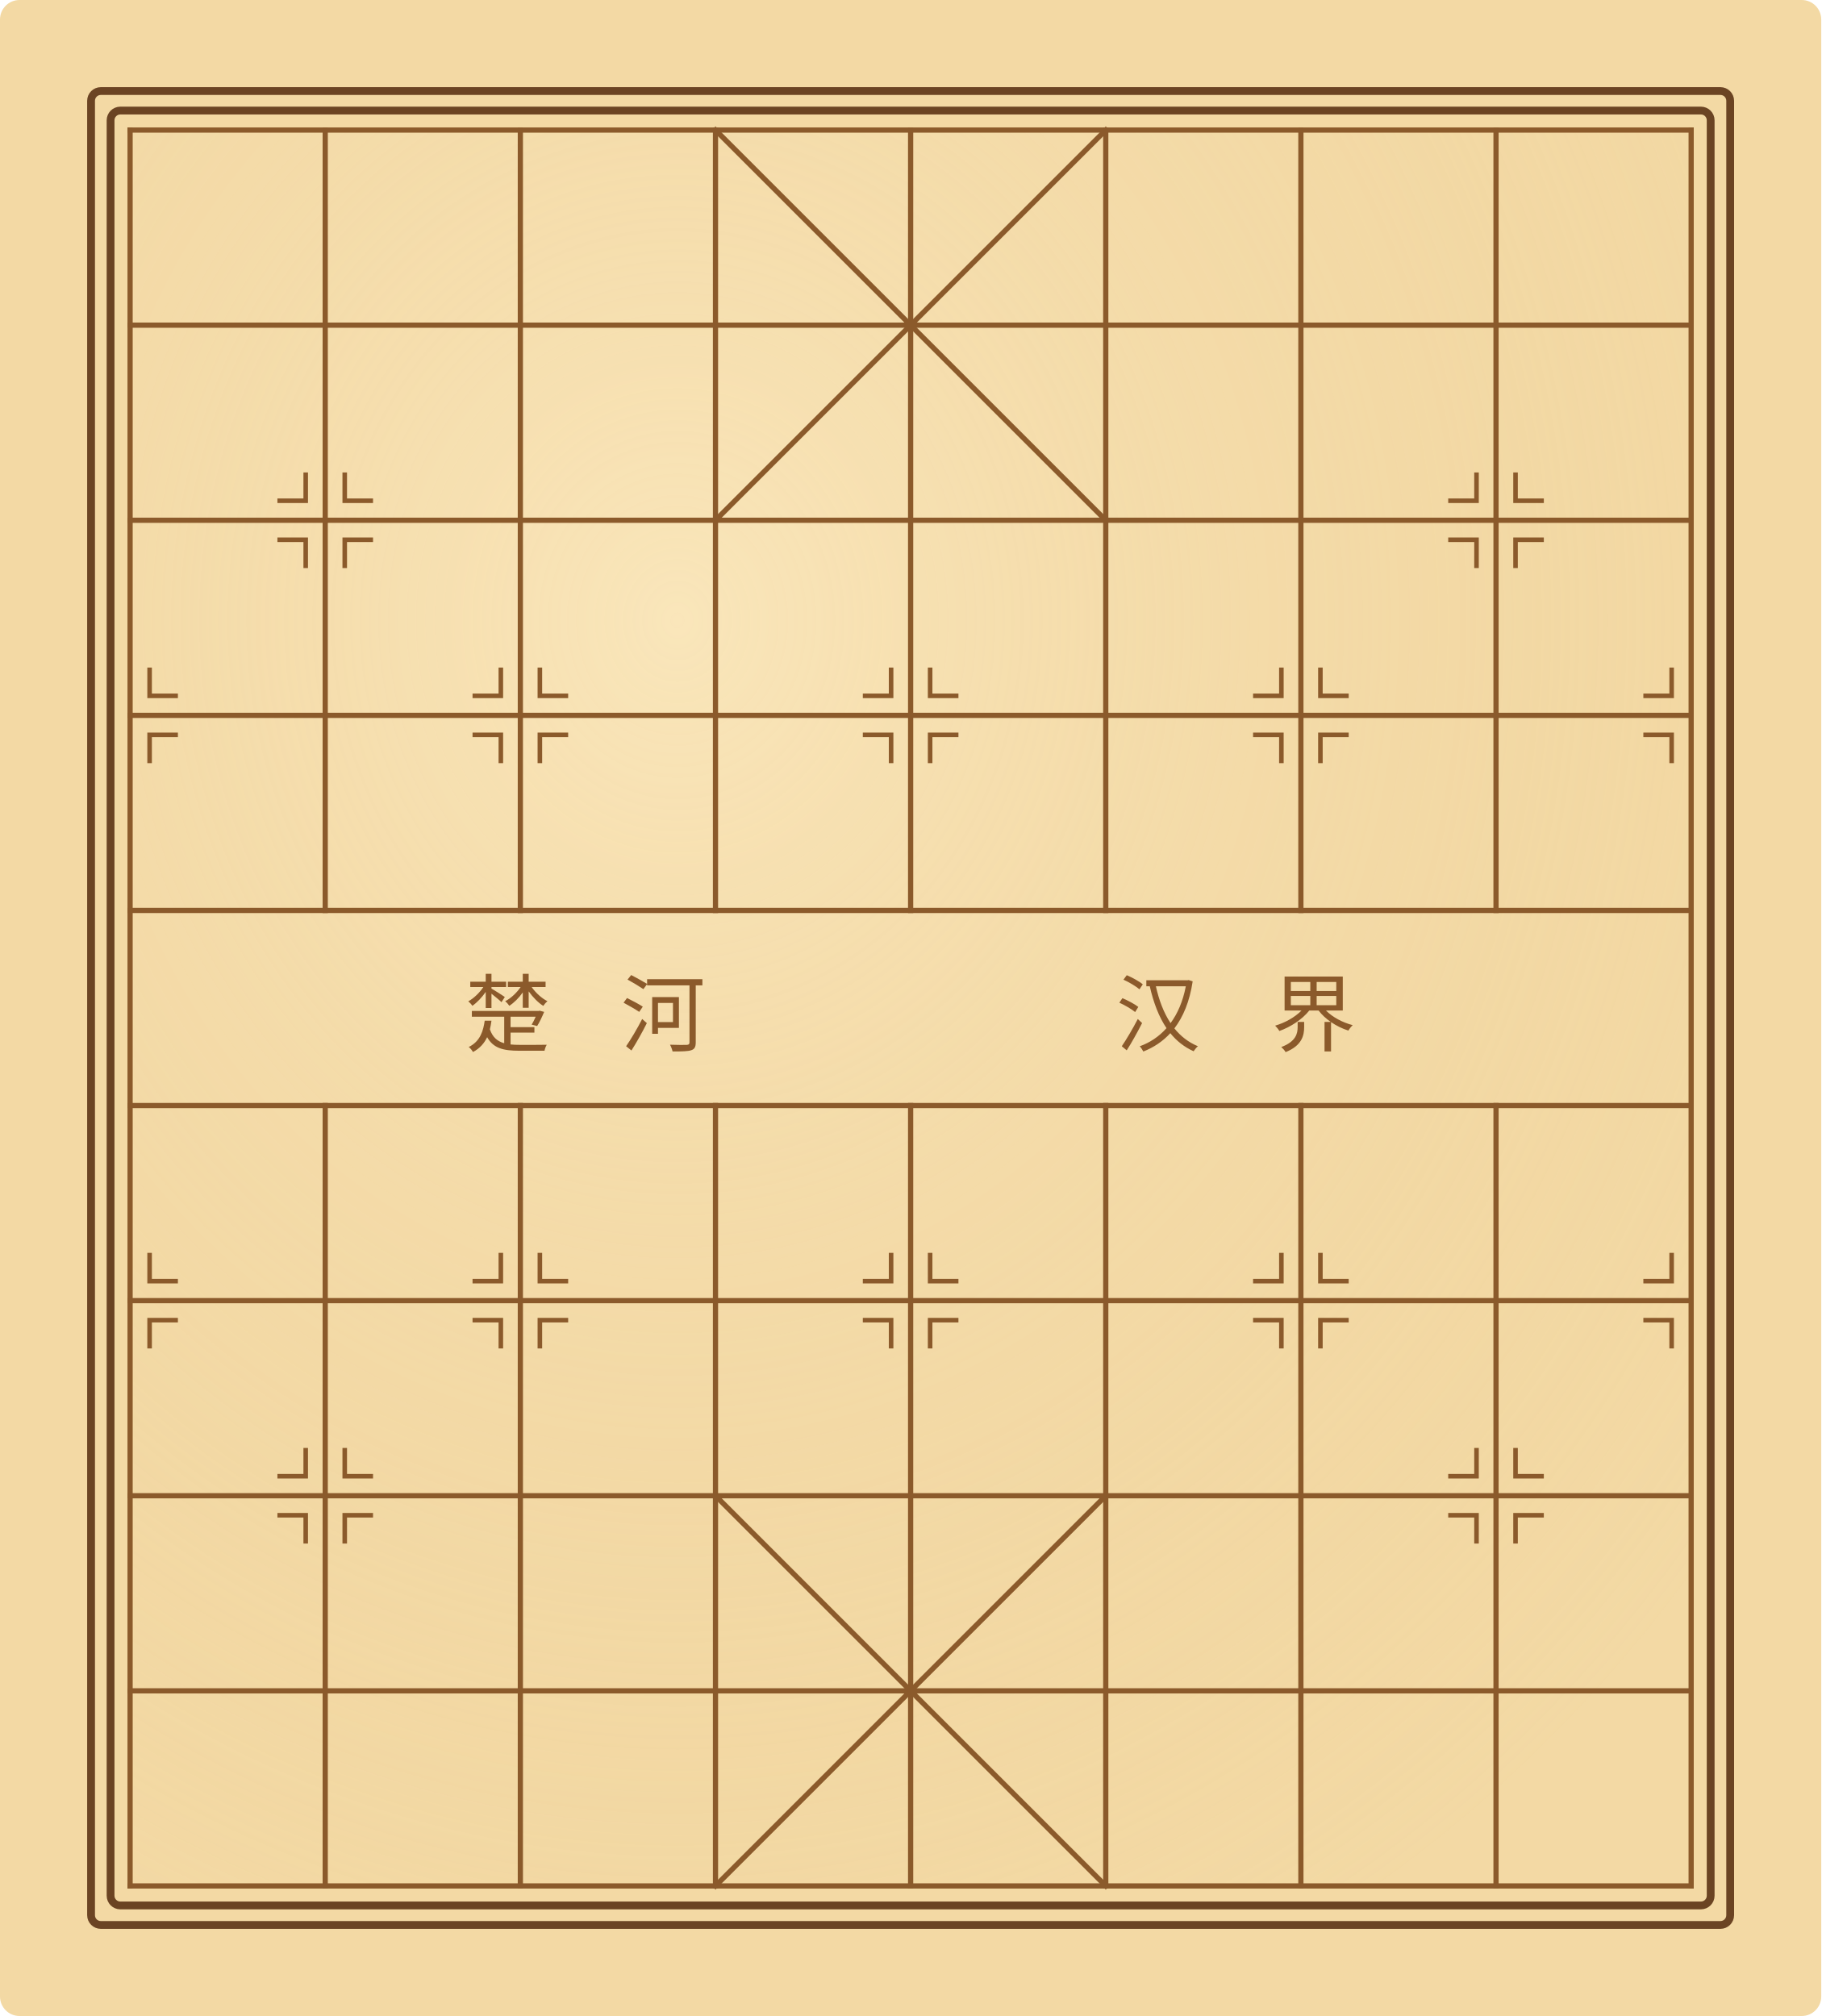
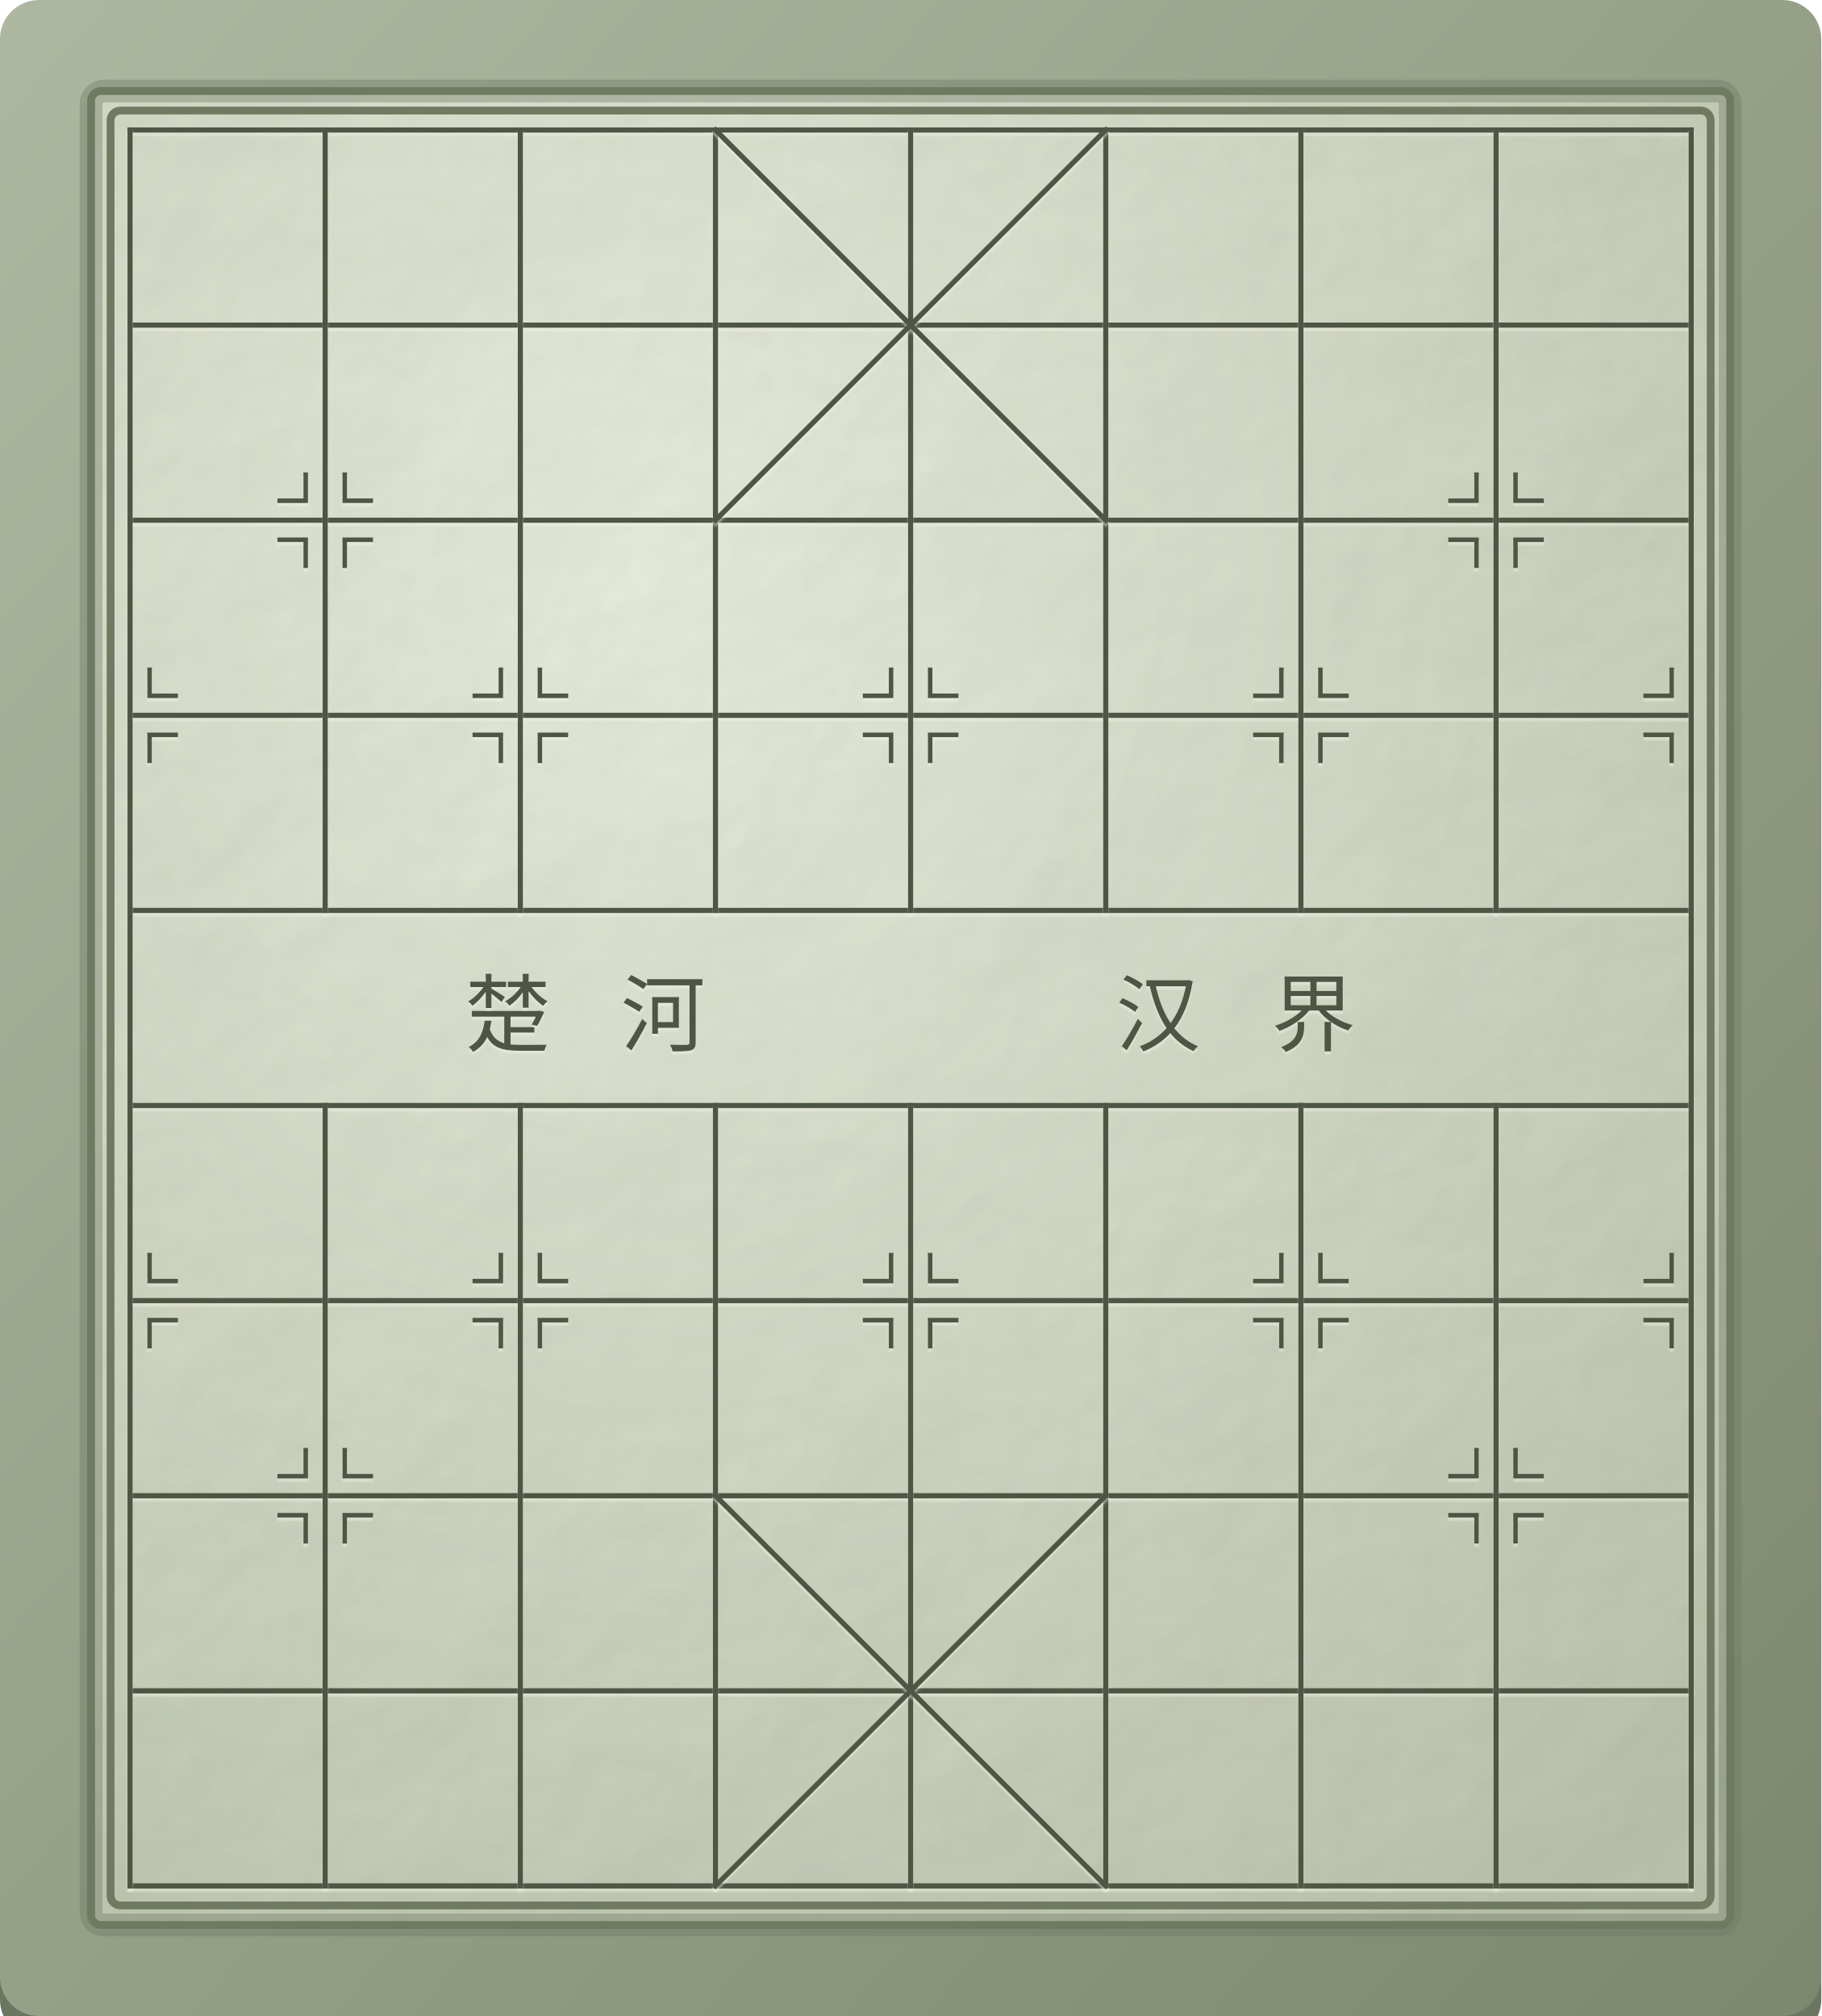
<svg xmlns="http://www.w3.org/2000/svg" width="560" height="620" viewBox="0 0 560 620">
-   <rect x="0" y="0" width="560" height="620" fill="#F3D9A4" rx="6" />
  <defs>
-     <radialGradient id="board-sheen" cx="35%" cy="28%" r="85%">
-       <stop offset="0%" stop-color="#FFF0CC" stop-opacity="0.55" />
-       <stop offset="100%" stop-color="#E9C88E" stop-opacity="0" />
+     <radialGradient id="board-face" cx="34%" cy="26%" r="92%">
+       <stop offset="0%" stop-color="#DCE2D0" />
+       <stop offset="100%" stop-color="#AFB79F" />
    </radialGradient>
+     <linearGradient id="board-frame" x1="0" y1="0" x2="1" y2="1">
+       <stop offset="0%" stop-color="#AEB8A0" />
+       <stop offset="100%" stop-color="#7C886E" />
+     </linearGradient>
+     <filter id="board-stone" x="0" y="0" width="100%" height="100%">
+       <feTurbulence type="fractalNoise" baseFrequency="0.018" numOctaves="4" seed="11" stitchTiles="stitch" result="n" />
+       <feDiffuseLighting in="n" lighting-color="#FFFFFF" surfaceScale="1.5" diffuseConstant="1.15" result="lit">
+         <feDistantLight azimuth="235" elevation="52" />
+       </feDiffuseLighting>
+       <feComposite in="lit" in2="SourceGraphic" operator="arithmetic" k1="1.08" k2="0.01" k3="0.01" k4="0" result="base" />
+       <feSpecularLighting in="n" surfaceScale="1.5" specularConstant="0.26" specularExponent="34" lighting-color="#FFFFFF" result="spec">
+         <feDistantLight azimuth="235" elevation="52" />
+       </feSpecularLighting>
+       <feComposite in="spec" in2="base" operator="arithmetic" k1="0" k2="1" k3="1" k4="0" />
+     </filter>
+     <filter id="board-carve" x="-4%" y="-4%" width="108%" height="108%">
+       <feDropShadow dx="0" dy="-0.9" stdDeviation="0.35" flood-color="#2A3020" flood-opacity="0.55" />
+       <feDropShadow dx="0" dy="1" stdDeviation="0.35" flood-color="#F2F6E6" flood-opacity="0.42" />
+     </filter>
  </defs>
-   <rect x="40" y="40" width="480" height="540" fill="url(#board-sheen)" />
-   <rect x="34" y="34" width="492" height="552" fill="none" stroke="#6B4423" stroke-width="2.4" rx="3" />
-   <rect x="28" y="28" width="504" height="564" fill="none" stroke="#6B4423" stroke-width="2.4" rx="3" />
-   <g class="grid-horizontal">
-     <line class="grid-line" x1="40" y1="40" x2="520" y2="40" stroke="#8B5A2B" stroke-width="1.6" stroke-linecap="square" />
-     <line class="grid-line" x1="40" y1="100" x2="520" y2="100" stroke="#8B5A2B" stroke-width="1.6" stroke-linecap="square" />
-     <line class="grid-line" x1="40" y1="160" x2="520" y2="160" stroke="#8B5A2B" stroke-width="1.6" stroke-linecap="square" />
-     <line class="grid-line" x1="40" y1="220" x2="520" y2="220" stroke="#8B5A2B" stroke-width="1.6" stroke-linecap="square" />
-     <line class="grid-line" x1="40" y1="280" x2="520" y2="280" stroke="#8B5A2B" stroke-width="1.6" stroke-linecap="square" />
-     <line class="grid-line" x1="40" y1="340" x2="520" y2="340" stroke="#8B5A2B" stroke-width="1.6" stroke-linecap="square" />
-     <line class="grid-line" x1="40" y1="400" x2="520" y2="400" stroke="#8B5A2B" stroke-width="1.6" stroke-linecap="square" />
-     <line class="grid-line" x1="40" y1="460" x2="520" y2="460" stroke="#8B5A2B" stroke-width="1.6" stroke-linecap="square" />
-     <line class="grid-line" x1="40" y1="520" x2="520" y2="520" stroke="#8B5A2B" stroke-width="1.6" stroke-linecap="square" />
-     <line class="grid-line" x1="40" y1="580" x2="520" y2="580" stroke="#8B5A2B" stroke-width="1.6" stroke-linecap="square" />
+   <rect x="0" y="7" width="560" height="620" rx="12" fill="#6B7661" />
+   <rect x="0" y="0" width="560" height="620" rx="12" fill="url(#board-frame)" />
+   <rect x="28" y="28" width="504" height="564" rx="4" fill="url(#board-face)" filter="url(#board-stone)" />
+   <rect x="28" y="28" width="504" height="564" rx="4" fill="none" stroke="#6B7661" stroke-width="7" opacity="0.38" />
+   <rect x="34" y="34" width="492" height="552" fill="none" stroke="#6F7A61" stroke-width="2.4" rx="3" />
+   <rect x="28" y="28" width="504" height="564" fill="none" stroke="#6F7A61" stroke-width="2.4" rx="3" />
+   <g class="grid-horizontal" filter="url(#board-carve)">
+     <line class="grid-line" x1="40" y1="40" x2="520" y2="40" stroke="#4E5642" stroke-width="1.6" stroke-linecap="square" />
+     <line class="grid-line" x1="40" y1="100" x2="520" y2="100" stroke="#4E5642" stroke-width="1.6" stroke-linecap="square" />
+     <line class="grid-line" x1="40" y1="160" x2="520" y2="160" stroke="#4E5642" stroke-width="1.6" stroke-linecap="square" />
+     <line class="grid-line" x1="40" y1="220" x2="520" y2="220" stroke="#4E5642" stroke-width="1.6" stroke-linecap="square" />
+     <line class="grid-line" x1="40" y1="280" x2="520" y2="280" stroke="#4E5642" stroke-width="1.6" stroke-linecap="square" />
+     <line class="grid-line" x1="40" y1="340" x2="520" y2="340" stroke="#4E5642" stroke-width="1.6" stroke-linecap="square" />
+     <line class="grid-line" x1="40" y1="400" x2="520" y2="400" stroke="#4E5642" stroke-width="1.6" stroke-linecap="square" />
+     <line class="grid-line" x1="40" y1="460" x2="520" y2="460" stroke="#4E5642" stroke-width="1.6" stroke-linecap="square" />
+     <line class="grid-line" x1="40" y1="520" x2="520" y2="520" stroke="#4E5642" stroke-width="1.6" stroke-linecap="square" />
+     <line class="grid-line" x1="40" y1="580" x2="520" y2="580" stroke="#4E5642" stroke-width="1.6" stroke-linecap="square" />
  </g>
-   <g class="grid-vertical">
-     <line class="grid-line" x1="40" y1="40" x2="40" y2="580" stroke="#8B5A2B" stroke-width="1.6" stroke-linecap="square" />
-     <line class="grid-line" x1="100" y1="40" x2="100" y2="280" stroke="#8B5A2B" stroke-width="1.6" stroke-linecap="square" />
-     <line class="grid-line" x1="100" y1="340" x2="100" y2="580" stroke="#8B5A2B" stroke-width="1.6" stroke-linecap="square" />
-     <line class="grid-line" x1="160" y1="40" x2="160" y2="280" stroke="#8B5A2B" stroke-width="1.6" stroke-linecap="square" />
-     <line class="grid-line" x1="160" y1="340" x2="160" y2="580" stroke="#8B5A2B" stroke-width="1.6" stroke-linecap="square" />
-     <line class="grid-line" x1="220" y1="40" x2="220" y2="280" stroke="#8B5A2B" stroke-width="1.6" stroke-linecap="square" />
-     <line class="grid-line" x1="220" y1="340" x2="220" y2="580" stroke="#8B5A2B" stroke-width="1.6" stroke-linecap="square" />
-     <line class="grid-line" x1="280" y1="40" x2="280" y2="280" stroke="#8B5A2B" stroke-width="1.6" stroke-linecap="square" />
-     <line class="grid-line" x1="280" y1="340" x2="280" y2="580" stroke="#8B5A2B" stroke-width="1.6" stroke-linecap="square" />
-     <line class="grid-line" x1="340" y1="40" x2="340" y2="280" stroke="#8B5A2B" stroke-width="1.6" stroke-linecap="square" />
-     <line class="grid-line" x1="340" y1="340" x2="340" y2="580" stroke="#8B5A2B" stroke-width="1.6" stroke-linecap="square" />
-     <line class="grid-line" x1="400" y1="40" x2="400" y2="280" stroke="#8B5A2B" stroke-width="1.6" stroke-linecap="square" />
-     <line class="grid-line" x1="400" y1="340" x2="400" y2="580" stroke="#8B5A2B" stroke-width="1.6" stroke-linecap="square" />
-     <line class="grid-line" x1="460" y1="40" x2="460" y2="280" stroke="#8B5A2B" stroke-width="1.6" stroke-linecap="square" />
-     <line class="grid-line" x1="460" y1="340" x2="460" y2="580" stroke="#8B5A2B" stroke-width="1.6" stroke-linecap="square" />
-     <line class="grid-line" x1="520" y1="40" x2="520" y2="580" stroke="#8B5A2B" stroke-width="1.6" stroke-linecap="square" />
+   <g class="grid-vertical" filter="url(#board-carve)">
+     <line class="grid-line" x1="40" y1="40" x2="40" y2="580" stroke="#4E5642" stroke-width="1.6" stroke-linecap="square" />
+     <line class="grid-line" x1="100" y1="40" x2="100" y2="280" stroke="#4E5642" stroke-width="1.6" stroke-linecap="square" />
+     <line class="grid-line" x1="100" y1="340" x2="100" y2="580" stroke="#4E5642" stroke-width="1.6" stroke-linecap="square" />
+     <line class="grid-line" x1="160" y1="40" x2="160" y2="280" stroke="#4E5642" stroke-width="1.6" stroke-linecap="square" />
+     <line class="grid-line" x1="160" y1="340" x2="160" y2="580" stroke="#4E5642" stroke-width="1.6" stroke-linecap="square" />
+     <line class="grid-line" x1="220" y1="40" x2="220" y2="280" stroke="#4E5642" stroke-width="1.6" stroke-linecap="square" />
+     <line class="grid-line" x1="220" y1="340" x2="220" y2="580" stroke="#4E5642" stroke-width="1.6" stroke-linecap="square" />
+     <line class="grid-line" x1="280" y1="40" x2="280" y2="280" stroke="#4E5642" stroke-width="1.6" stroke-linecap="square" />
+     <line class="grid-line" x1="280" y1="340" x2="280" y2="580" stroke="#4E5642" stroke-width="1.6" stroke-linecap="square" />
+     <line class="grid-line" x1="340" y1="40" x2="340" y2="280" stroke="#4E5642" stroke-width="1.6" stroke-linecap="square" />
+     <line class="grid-line" x1="340" y1="340" x2="340" y2="580" stroke="#4E5642" stroke-width="1.6" stroke-linecap="square" />
+     <line class="grid-line" x1="400" y1="40" x2="400" y2="280" stroke="#4E5642" stroke-width="1.6" stroke-linecap="square" />
+     <line class="grid-line" x1="400" y1="340" x2="400" y2="580" stroke="#4E5642" stroke-width="1.6" stroke-linecap="square" />
+     <line class="grid-line" x1="460" y1="40" x2="460" y2="280" stroke="#4E5642" stroke-width="1.6" stroke-linecap="square" />
+     <line class="grid-line" x1="460" y1="340" x2="460" y2="580" stroke="#4E5642" stroke-width="1.6" stroke-linecap="square" />
+     <line class="grid-line" x1="520" y1="40" x2="520" y2="580" stroke="#4E5642" stroke-width="1.6" stroke-linecap="square" />
  </g>
-   <g class="palace">
-     <line class="palace-line" x1="220" y1="40" x2="340" y2="160" stroke="#8B5A2B" stroke-width="1.6" stroke-linecap="square" />
-     <line class="palace-line" x1="340" y1="40" x2="220" y2="160" stroke="#8B5A2B" stroke-width="1.6" stroke-linecap="square" />
-     <line class="palace-line" x1="220" y1="460" x2="340" y2="580" stroke="#8B5A2B" stroke-width="1.6" stroke-linecap="square" />
-     <line class="palace-line" x1="340" y1="460" x2="220" y2="580" stroke="#8B5A2B" stroke-width="1.6" stroke-linecap="square" />
+   <g class="palace" filter="url(#board-carve)">
+     <line class="palace-line" x1="220" y1="40" x2="340" y2="160" stroke="#4E5642" stroke-width="1.6" stroke-linecap="square" />
+     <line class="palace-line" x1="340" y1="40" x2="220" y2="160" stroke="#4E5642" stroke-width="1.6" stroke-linecap="square" />
+     <line class="palace-line" x1="220" y1="460" x2="340" y2="580" stroke="#4E5642" stroke-width="1.6" stroke-linecap="square" />
+     <line class="palace-line" x1="340" y1="460" x2="220" y2="580" stroke="#4E5642" stroke-width="1.6" stroke-linecap="square" />
  </g>
-   <g class="marks">
+   <g class="marks" filter="url(#board-carve)">
    <g class="mark-point" data-kind="soldier" data-col="0" data-row="3">
-       <polyline class="mark-corner" points="54,214 46,214 46,206" fill="none" stroke="#8B5A2B" stroke-width="1.4" stroke-linecap="square" />
-       <polyline class="mark-corner" points="54,226 46,226 46,234" fill="none" stroke="#8B5A2B" stroke-width="1.4" stroke-linecap="square" />
+       <polyline class="mark-corner" points="54,214 46,214 46,206" fill="none" stroke="#4E5642" stroke-width="1.4" stroke-linecap="square" />
+       <polyline class="mark-corner" points="54,226 46,226 46,234" fill="none" stroke="#4E5642" stroke-width="1.4" stroke-linecap="square" />
    </g>
    <g class="mark-point" data-kind="soldier" data-col="2" data-row="3">
-       <polyline class="mark-corner" points="146,214 154,214 154,206" fill="none" stroke="#8B5A2B" stroke-width="1.4" stroke-linecap="square" />
-       <polyline class="mark-corner" points="146,226 154,226 154,234" fill="none" stroke="#8B5A2B" stroke-width="1.4" stroke-linecap="square" />
-       <polyline class="mark-corner" points="174,214 166,214 166,206" fill="none" stroke="#8B5A2B" stroke-width="1.4" stroke-linecap="square" />
-       <polyline class="mark-corner" points="174,226 166,226 166,234" fill="none" stroke="#8B5A2B" stroke-width="1.4" stroke-linecap="square" />
+       <polyline class="mark-corner" points="146,214 154,214 154,206" fill="none" stroke="#4E5642" stroke-width="1.4" stroke-linecap="square" />
+       <polyline class="mark-corner" points="146,226 154,226 154,234" fill="none" stroke="#4E5642" stroke-width="1.4" stroke-linecap="square" />
+       <polyline class="mark-corner" points="174,214 166,214 166,206" fill="none" stroke="#4E5642" stroke-width="1.4" stroke-linecap="square" />
+       <polyline class="mark-corner" points="174,226 166,226 166,234" fill="none" stroke="#4E5642" stroke-width="1.4" stroke-linecap="square" />
    </g>
    <g class="mark-point" data-kind="soldier" data-col="4" data-row="3">
-       <polyline class="mark-corner" points="266,214 274,214 274,206" fill="none" stroke="#8B5A2B" stroke-width="1.4" stroke-linecap="square" />
-       <polyline class="mark-corner" points="266,226 274,226 274,234" fill="none" stroke="#8B5A2B" stroke-width="1.4" stroke-linecap="square" />
-       <polyline class="mark-corner" points="294,214 286,214 286,206" fill="none" stroke="#8B5A2B" stroke-width="1.4" stroke-linecap="square" />
-       <polyline class="mark-corner" points="294,226 286,226 286,234" fill="none" stroke="#8B5A2B" stroke-width="1.4" stroke-linecap="square" />
+       <polyline class="mark-corner" points="266,214 274,214 274,206" fill="none" stroke="#4E5642" stroke-width="1.4" stroke-linecap="square" />
+       <polyline class="mark-corner" points="266,226 274,226 274,234" fill="none" stroke="#4E5642" stroke-width="1.4" stroke-linecap="square" />
+       <polyline class="mark-corner" points="294,214 286,214 286,206" fill="none" stroke="#4E5642" stroke-width="1.4" stroke-linecap="square" />
+       <polyline class="mark-corner" points="294,226 286,226 286,234" fill="none" stroke="#4E5642" stroke-width="1.4" stroke-linecap="square" />
    </g>
    <g class="mark-point" data-kind="soldier" data-col="6" data-row="3">
-       <polyline class="mark-corner" points="386,214 394,214 394,206" fill="none" stroke="#8B5A2B" stroke-width="1.4" stroke-linecap="square" />
-       <polyline class="mark-corner" points="386,226 394,226 394,234" fill="none" stroke="#8B5A2B" stroke-width="1.4" stroke-linecap="square" />
-       <polyline class="mark-corner" points="414,214 406,214 406,206" fill="none" stroke="#8B5A2B" stroke-width="1.4" stroke-linecap="square" />
-       <polyline class="mark-corner" points="414,226 406,226 406,234" fill="none" stroke="#8B5A2B" stroke-width="1.4" stroke-linecap="square" />
+       <polyline class="mark-corner" points="386,214 394,214 394,206" fill="none" stroke="#4E5642" stroke-width="1.4" stroke-linecap="square" />
+       <polyline class="mark-corner" points="386,226 394,226 394,234" fill="none" stroke="#4E5642" stroke-width="1.4" stroke-linecap="square" />
+       <polyline class="mark-corner" points="414,214 406,214 406,206" fill="none" stroke="#4E5642" stroke-width="1.4" stroke-linecap="square" />
+       <polyline class="mark-corner" points="414,226 406,226 406,234" fill="none" stroke="#4E5642" stroke-width="1.4" stroke-linecap="square" />
    </g>
    <g class="mark-point" data-kind="soldier" data-col="8" data-row="3">
-       <polyline class="mark-corner" points="506,214 514,214 514,206" fill="none" stroke="#8B5A2B" stroke-width="1.4" stroke-linecap="square" />
-       <polyline class="mark-corner" points="506,226 514,226 514,234" fill="none" stroke="#8B5A2B" stroke-width="1.4" stroke-linecap="square" />
+       <polyline class="mark-corner" points="506,214 514,214 514,206" fill="none" stroke="#4E5642" stroke-width="1.4" stroke-linecap="square" />
+       <polyline class="mark-corner" points="506,226 514,226 514,234" fill="none" stroke="#4E5642" stroke-width="1.4" stroke-linecap="square" />
    </g>
    <g class="mark-point" data-kind="soldier" data-col="0" data-row="6">
-       <polyline class="mark-corner" points="54,394 46,394 46,386" fill="none" stroke="#8B5A2B" stroke-width="1.4" stroke-linecap="square" />
-       <polyline class="mark-corner" points="54,406 46,406 46,414" fill="none" stroke="#8B5A2B" stroke-width="1.4" stroke-linecap="square" />
+       <polyline class="mark-corner" points="54,394 46,394 46,386" fill="none" stroke="#4E5642" stroke-width="1.4" stroke-linecap="square" />
+       <polyline class="mark-corner" points="54,406 46,406 46,414" fill="none" stroke="#4E5642" stroke-width="1.4" stroke-linecap="square" />
    </g>
    <g class="mark-point" data-kind="soldier" data-col="2" data-row="6">
-       <polyline class="mark-corner" points="146,394 154,394 154,386" fill="none" stroke="#8B5A2B" stroke-width="1.4" stroke-linecap="square" />
-       <polyline class="mark-corner" points="146,406 154,406 154,414" fill="none" stroke="#8B5A2B" stroke-width="1.4" stroke-linecap="square" />
-       <polyline class="mark-corner" points="174,394 166,394 166,386" fill="none" stroke="#8B5A2B" stroke-width="1.4" stroke-linecap="square" />
-       <polyline class="mark-corner" points="174,406 166,406 166,414" fill="none" stroke="#8B5A2B" stroke-width="1.4" stroke-linecap="square" />
+       <polyline class="mark-corner" points="146,394 154,394 154,386" fill="none" stroke="#4E5642" stroke-width="1.4" stroke-linecap="square" />
+       <polyline class="mark-corner" points="146,406 154,406 154,414" fill="none" stroke="#4E5642" stroke-width="1.4" stroke-linecap="square" />
+       <polyline class="mark-corner" points="174,394 166,394 166,386" fill="none" stroke="#4E5642" stroke-width="1.4" stroke-linecap="square" />
+       <polyline class="mark-corner" points="174,406 166,406 166,414" fill="none" stroke="#4E5642" stroke-width="1.4" stroke-linecap="square" />
    </g>
    <g class="mark-point" data-kind="soldier" data-col="4" data-row="6">
-       <polyline class="mark-corner" points="266,394 274,394 274,386" fill="none" stroke="#8B5A2B" stroke-width="1.4" stroke-linecap="square" />
-       <polyline class="mark-corner" points="266,406 274,406 274,414" fill="none" stroke="#8B5A2B" stroke-width="1.4" stroke-linecap="square" />
-       <polyline class="mark-corner" points="294,394 286,394 286,386" fill="none" stroke="#8B5A2B" stroke-width="1.4" stroke-linecap="square" />
-       <polyline class="mark-corner" points="294,406 286,406 286,414" fill="none" stroke="#8B5A2B" stroke-width="1.4" stroke-linecap="square" />
+       <polyline class="mark-corner" points="266,394 274,394 274,386" fill="none" stroke="#4E5642" stroke-width="1.4" stroke-linecap="square" />
+       <polyline class="mark-corner" points="266,406 274,406 274,414" fill="none" stroke="#4E5642" stroke-width="1.4" stroke-linecap="square" />
+       <polyline class="mark-corner" points="294,394 286,394 286,386" fill="none" stroke="#4E5642" stroke-width="1.4" stroke-linecap="square" />
+       <polyline class="mark-corner" points="294,406 286,406 286,414" fill="none" stroke="#4E5642" stroke-width="1.4" stroke-linecap="square" />
    </g>
    <g class="mark-point" data-kind="soldier" data-col="6" data-row="6">
-       <polyline class="mark-corner" points="386,394 394,394 394,386" fill="none" stroke="#8B5A2B" stroke-width="1.4" stroke-linecap="square" />
-       <polyline class="mark-corner" points="386,406 394,406 394,414" fill="none" stroke="#8B5A2B" stroke-width="1.4" stroke-linecap="square" />
-       <polyline class="mark-corner" points="414,394 406,394 406,386" fill="none" stroke="#8B5A2B" stroke-width="1.4" stroke-linecap="square" />
-       <polyline class="mark-corner" points="414,406 406,406 406,414" fill="none" stroke="#8B5A2B" stroke-width="1.4" stroke-linecap="square" />
+       <polyline class="mark-corner" points="386,394 394,394 394,386" fill="none" stroke="#4E5642" stroke-width="1.4" stroke-linecap="square" />
+       <polyline class="mark-corner" points="386,406 394,406 394,414" fill="none" stroke="#4E5642" stroke-width="1.4" stroke-linecap="square" />
+       <polyline class="mark-corner" points="414,394 406,394 406,386" fill="none" stroke="#4E5642" stroke-width="1.4" stroke-linecap="square" />
+       <polyline class="mark-corner" points="414,406 406,406 406,414" fill="none" stroke="#4E5642" stroke-width="1.4" stroke-linecap="square" />
    </g>
    <g class="mark-point" data-kind="soldier" data-col="8" data-row="6">
-       <polyline class="mark-corner" points="506,394 514,394 514,386" fill="none" stroke="#8B5A2B" stroke-width="1.4" stroke-linecap="square" />
-       <polyline class="mark-corner" points="506,406 514,406 514,414" fill="none" stroke="#8B5A2B" stroke-width="1.4" stroke-linecap="square" />
+       <polyline class="mark-corner" points="506,394 514,394 514,386" fill="none" stroke="#4E5642" stroke-width="1.4" stroke-linecap="square" />
+       <polyline class="mark-corner" points="506,406 514,406 514,414" fill="none" stroke="#4E5642" stroke-width="1.4" stroke-linecap="square" />
    </g>
    <g class="mark-point" data-kind="cannon" data-col="1" data-row="2">
-       <polyline class="mark-corner" points="86,154 94,154 94,146" fill="none" stroke="#8B5A2B" stroke-width="1.4" stroke-linecap="square" />
-       <polyline class="mark-corner" points="86,166 94,166 94,174" fill="none" stroke="#8B5A2B" stroke-width="1.4" stroke-linecap="square" />
-       <polyline class="mark-corner" points="114,154 106,154 106,146" fill="none" stroke="#8B5A2B" stroke-width="1.4" stroke-linecap="square" />
-       <polyline class="mark-corner" points="114,166 106,166 106,174" fill="none" stroke="#8B5A2B" stroke-width="1.4" stroke-linecap="square" />
+       <polyline class="mark-corner" points="86,154 94,154 94,146" fill="none" stroke="#4E5642" stroke-width="1.4" stroke-linecap="square" />
+       <polyline class="mark-corner" points="86,166 94,166 94,174" fill="none" stroke="#4E5642" stroke-width="1.4" stroke-linecap="square" />
+       <polyline class="mark-corner" points="114,154 106,154 106,146" fill="none" stroke="#4E5642" stroke-width="1.4" stroke-linecap="square" />
+       <polyline class="mark-corner" points="114,166 106,166 106,174" fill="none" stroke="#4E5642" stroke-width="1.4" stroke-linecap="square" />
    </g>
    <g class="mark-point" data-kind="cannon" data-col="7" data-row="2">
-       <polyline class="mark-corner" points="446,154 454,154 454,146" fill="none" stroke="#8B5A2B" stroke-width="1.4" stroke-linecap="square" />
-       <polyline class="mark-corner" points="446,166 454,166 454,174" fill="none" stroke="#8B5A2B" stroke-width="1.4" stroke-linecap="square" />
-       <polyline class="mark-corner" points="474,154 466,154 466,146" fill="none" stroke="#8B5A2B" stroke-width="1.4" stroke-linecap="square" />
-       <polyline class="mark-corner" points="474,166 466,166 466,174" fill="none" stroke="#8B5A2B" stroke-width="1.4" stroke-linecap="square" />
+       <polyline class="mark-corner" points="446,154 454,154 454,146" fill="none" stroke="#4E5642" stroke-width="1.4" stroke-linecap="square" />
+       <polyline class="mark-corner" points="446,166 454,166 454,174" fill="none" stroke="#4E5642" stroke-width="1.4" stroke-linecap="square" />
+       <polyline class="mark-corner" points="474,154 466,154 466,146" fill="none" stroke="#4E5642" stroke-width="1.4" stroke-linecap="square" />
+       <polyline class="mark-corner" points="474,166 466,166 466,174" fill="none" stroke="#4E5642" stroke-width="1.4" stroke-linecap="square" />
    </g>
    <g class="mark-point" data-kind="cannon" data-col="1" data-row="7">
-       <polyline class="mark-corner" points="86,454 94,454 94,446" fill="none" stroke="#8B5A2B" stroke-width="1.4" stroke-linecap="square" />
-       <polyline class="mark-corner" points="86,466 94,466 94,474" fill="none" stroke="#8B5A2B" stroke-width="1.4" stroke-linecap="square" />
-       <polyline class="mark-corner" points="114,454 106,454 106,446" fill="none" stroke="#8B5A2B" stroke-width="1.4" stroke-linecap="square" />
-       <polyline class="mark-corner" points="114,466 106,466 106,474" fill="none" stroke="#8B5A2B" stroke-width="1.4" stroke-linecap="square" />
+       <polyline class="mark-corner" points="86,454 94,454 94,446" fill="none" stroke="#4E5642" stroke-width="1.4" stroke-linecap="square" />
+       <polyline class="mark-corner" points="86,466 94,466 94,474" fill="none" stroke="#4E5642" stroke-width="1.4" stroke-linecap="square" />
+       <polyline class="mark-corner" points="114,454 106,454 106,446" fill="none" stroke="#4E5642" stroke-width="1.4" stroke-linecap="square" />
+       <polyline class="mark-corner" points="114,466 106,466 106,474" fill="none" stroke="#4E5642" stroke-width="1.4" stroke-linecap="square" />
    </g>
    <g class="mark-point" data-kind="cannon" data-col="7" data-row="7">
-       <polyline class="mark-corner" points="446,454 454,454 454,446" fill="none" stroke="#8B5A2B" stroke-width="1.4" stroke-linecap="square" />
-       <polyline class="mark-corner" points="446,466 454,466 454,474" fill="none" stroke="#8B5A2B" stroke-width="1.4" stroke-linecap="square" />
-       <polyline class="mark-corner" points="474,454 466,454 466,446" fill="none" stroke="#8B5A2B" stroke-width="1.4" stroke-linecap="square" />
-       <polyline class="mark-corner" points="474,466 466,466 466,474" fill="none" stroke="#8B5A2B" stroke-width="1.4" stroke-linecap="square" />
+       <polyline class="mark-corner" points="446,454 454,454 454,446" fill="none" stroke="#4E5642" stroke-width="1.4" stroke-linecap="square" />
+       <polyline class="mark-corner" points="446,466 454,466 454,474" fill="none" stroke="#4E5642" stroke-width="1.4" stroke-linecap="square" />
+       <polyline class="mark-corner" points="474,454 466,454 466,446" fill="none" stroke="#4E5642" stroke-width="1.4" stroke-linecap="square" />
+       <polyline class="mark-corner" points="474,466 466,466 466,474" fill="none" stroke="#4E5642" stroke-width="1.4" stroke-linecap="square" />
    </g>
  </g>
-   <g class="river-text">
-     <text x="180" y="310" text-anchor="middle" dominant-baseline="central" font-family="&quot;KaiTi&quot;,&quot;STKaiti&quot;,&quot;Noto Serif SC&quot;,serif" font-size="26" letter-spacing="8" fill="#8B5A2B">楚 河</text>
-     <text x="380" y="310" text-anchor="middle" dominant-baseline="central" font-family="&quot;KaiTi&quot;,&quot;STKaiti&quot;,&quot;Noto Serif SC&quot;,serif" font-size="26" letter-spacing="8" fill="#8B5A2B">汉 界</text>
+   <g class="river-text" filter="url(#board-carve)">
+     <text x="180" y="310" text-anchor="middle" dominant-baseline="central" font-family="&quot;KaiTi&quot;,&quot;STKaiti&quot;,&quot;Noto Serif SC&quot;,serif" font-size="26" letter-spacing="8" fill="#4E5642">楚 河</text>
+     <text x="380" y="310" text-anchor="middle" dominant-baseline="central" font-family="&quot;KaiTi&quot;,&quot;STKaiti&quot;,&quot;Noto Serif SC&quot;,serif" font-size="26" letter-spacing="8" fill="#4E5642">汉 界</text>
  </g>
</svg>
